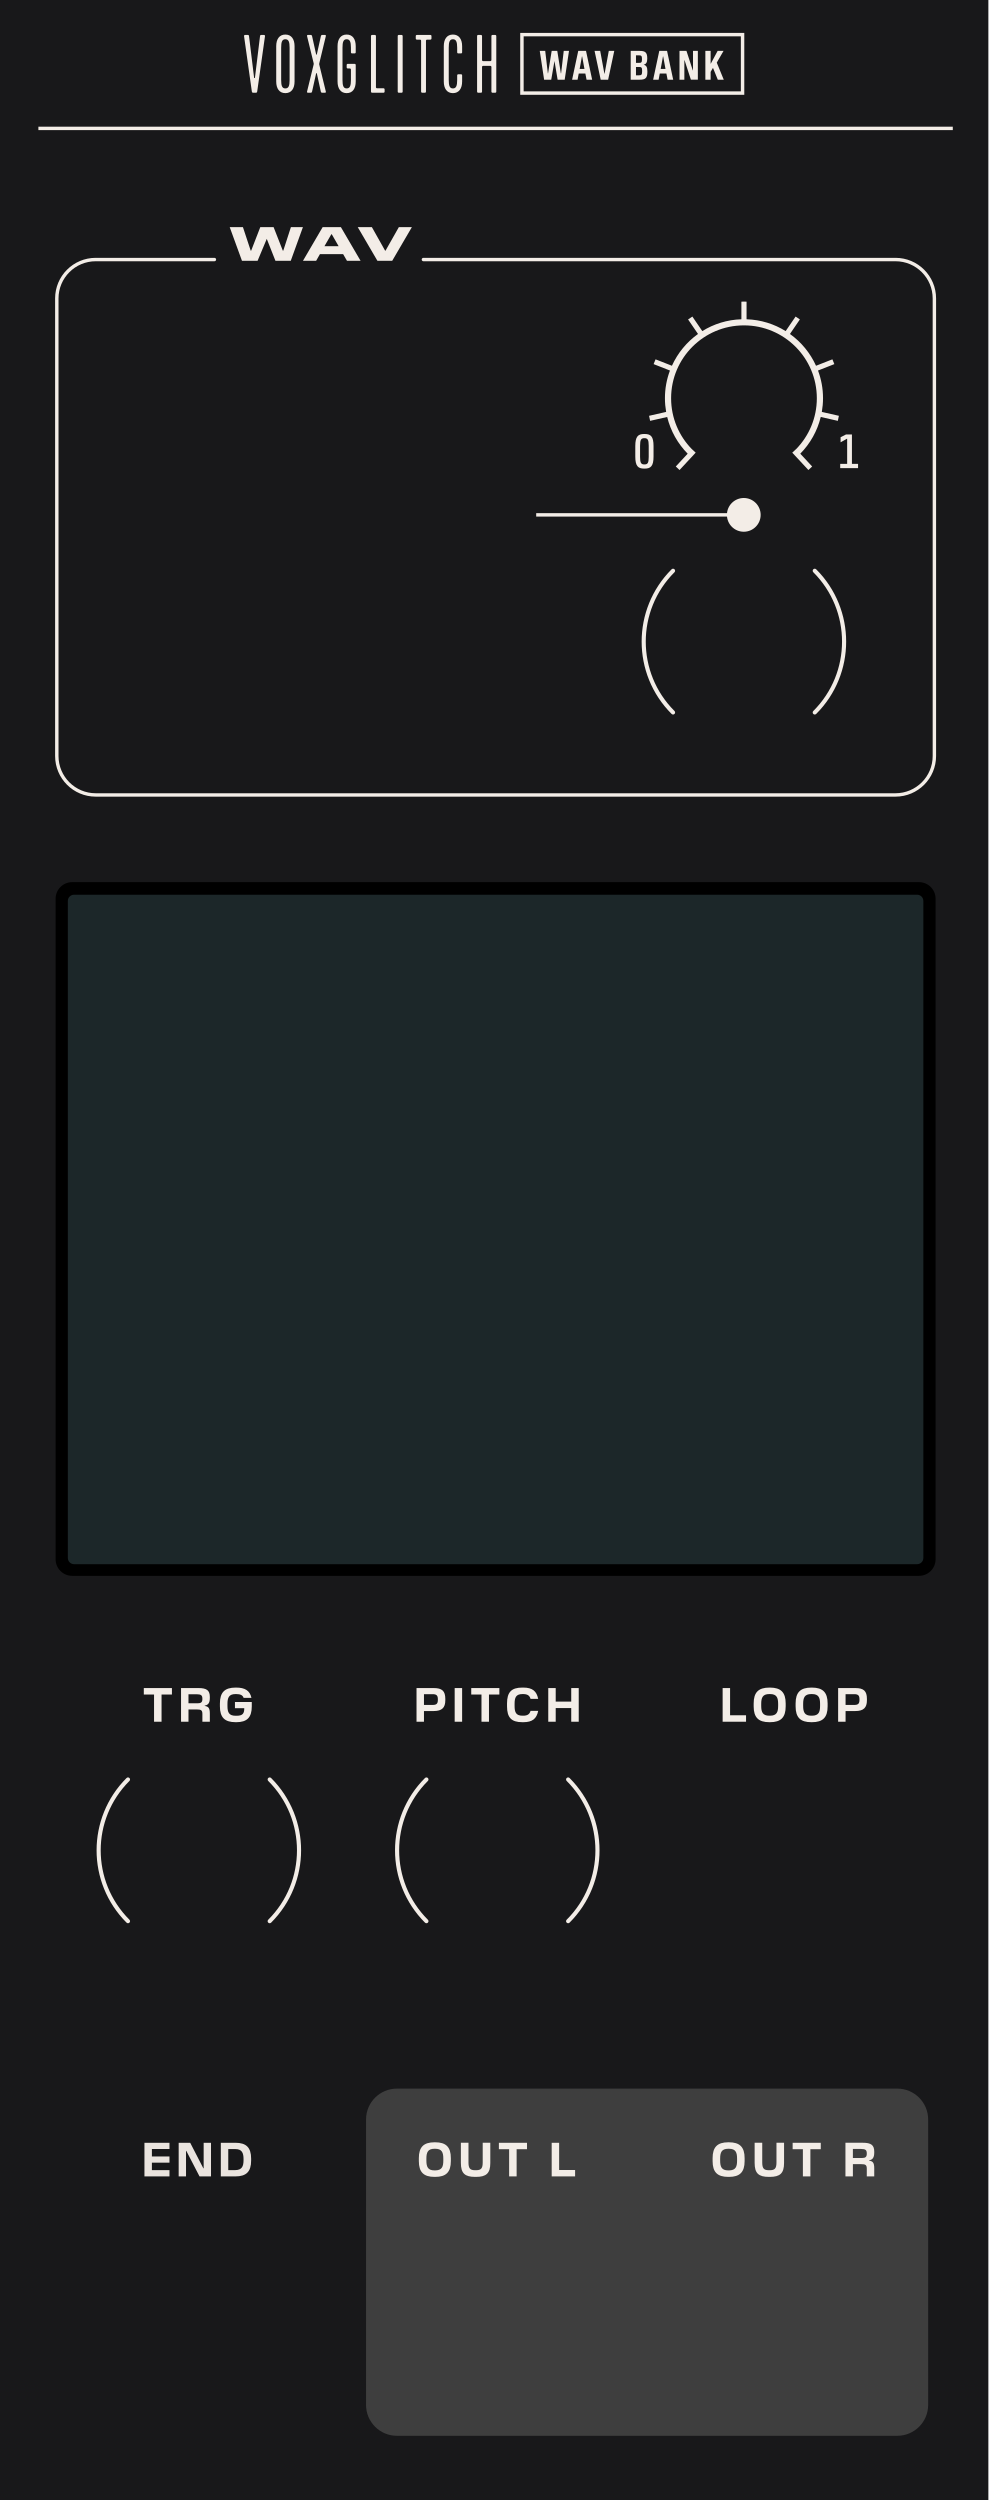
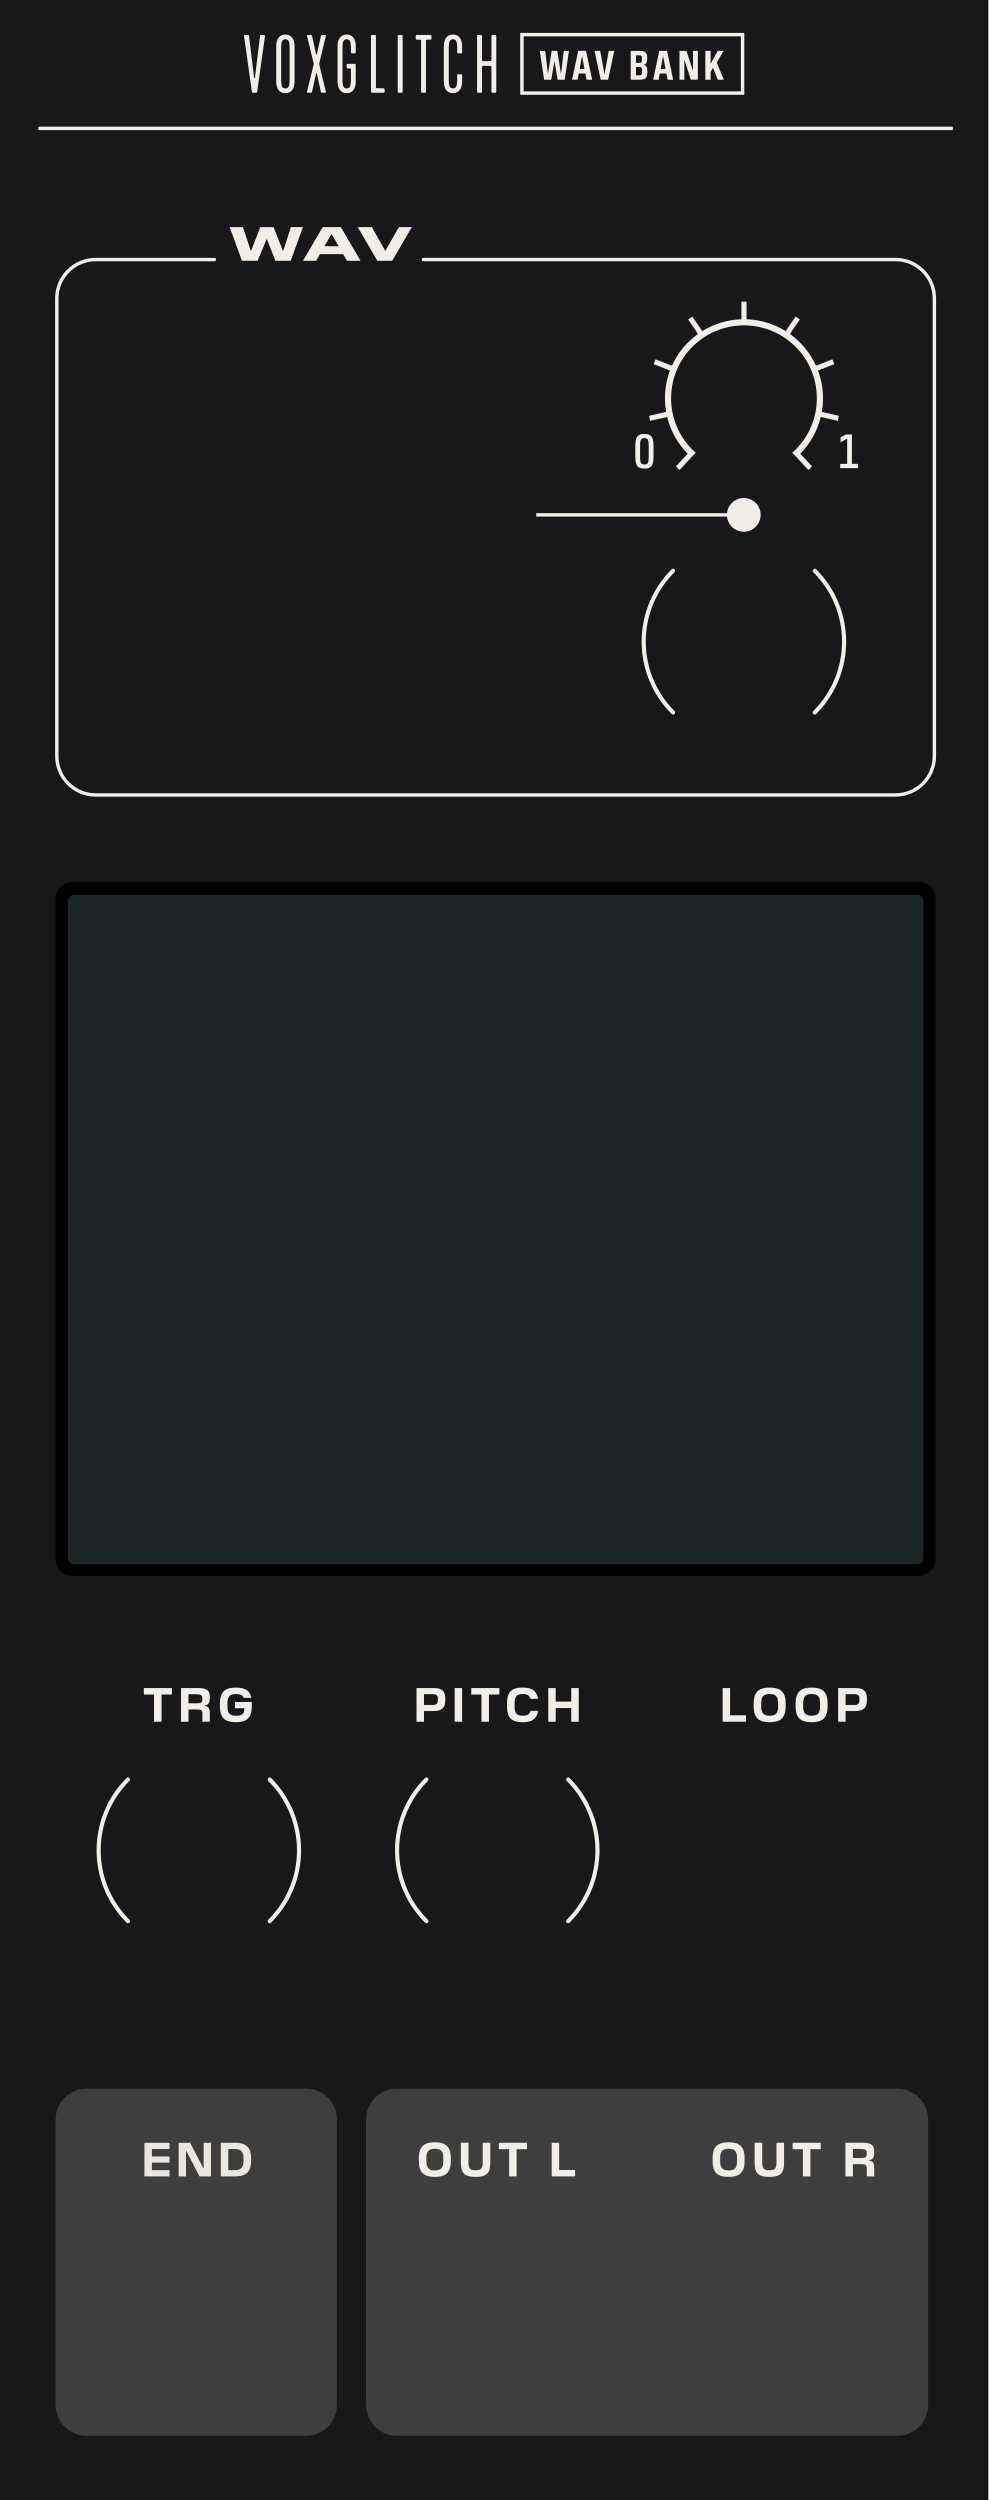
<svg xmlns="http://www.w3.org/2000/svg" version="1.1" id="Ebene_1" x="0px" y="0px" width="50.8mm" height="128.5mm" viewBox="0 0 144 364.252" xml:space="preserve">
  <rect x="0" y="0" width="144" height="364.252" style="fill:#18181a;fill-opacity:1;opacity:1;stroke:none" id="rect1" />
  <defs id="defs61">
    <rect x="31.775" y="71.189" width="255.118" height="85.549" id="rect2-5-9-1-5" />
  </defs>
  <style type="text/css" id="style2">
	.st0{fill:#F3EDE7;}
	.st1{fill:#FFFFFF;}
	.st2{fill:#1C2729;}
</style>
  <path class="st0" d="m 98.276,103.595 c -2.793,-2.793 -4.188,-6.45 -4.188,-10.111 0,-3.66 1.395,-7.318 4.188,-10.111 0.117,-0.117 0.117,-0.307 0,-0.424 -0.117,-0.117 -0.307,-0.117 -0.424,0 -2.909,2.908 -4.364,6.723 -4.364,10.535 0,3.812 1.455,7.626 4.364,10.535 0.117,0.117 0.307,0.117 0.424,0 0.117,-0.117 0.117,-0.307 0,-0.424 z" id="path6" style="fill:#f3ede7;fill-opacity:1;stroke:none" />
  <path class="st0" d="m 118.497,83.374 c 2.793,2.793 4.188,6.45 4.188,10.111 0,3.66 -1.395,7.318 -4.188,10.111 -0.117,0.117 -0.117,0.307 0,0.424 0.117,0.117 0.307,0.117 0.424,0 2.909,-2.908 4.364,-6.723 4.364,-10.535 0,-3.812 -1.455,-7.626 -4.364,-10.535 -0.117,-0.117 -0.307,-0.117 -0.424,0 -0.117,0.116 -0.117,0.306 0,0.424 z" id="path8" style="fill:#f3ede7;fill-opacity:1;stroke:none" />
  <path class="st0" d="m 18.86,279.706 c -2.793,-2.793 -4.188,-6.45 -4.188,-10.111 0,-3.66 1.395,-7.318 4.188,-10.111 0.117,-0.117 0.117,-0.307 0,-0.424 -0.117,-0.117 -0.307,-0.117 -0.424,0 -2.909,2.908 -4.364,6.723 -4.364,10.535 0,3.812 1.455,7.626 4.364,10.535 0.117,0.117 0.307,0.117 0.424,0 0.117,-0.117 0.117,-0.307 0,-0.424 z" id="path10" style="fill:#f3ede7;fill-opacity:1;stroke:none" />
  <path class="st0" d="m 39.081,259.485 c 2.793,2.793 4.188,6.45 4.188,10.11 0,3.66 -1.395,7.318 -4.188,10.111 -0.117,0.117 -0.117,0.307 0,0.424 0.117,0.117 0.307,0.117 0.424,0 2.909,-2.908 4.364,-6.723 4.364,-10.535 0,-3.812 -1.455,-7.626 -4.364,-10.535 -0.117,-0.117 -0.307,-0.117 -0.424,0 -0.117,0.118 -0.117,0.308 0,0.425 z" id="path12" style="fill:#f3ede7;fill-opacity:1;stroke:none" />
  <path class="st0" d="m 62.343,279.706 c -2.793,-2.793 -4.188,-6.45 -4.188,-10.111 0,-3.66 1.395,-7.318 4.188,-10.111 0.117,-0.117 0.117,-0.307 0,-0.424 -0.117,-0.117 -0.307,-0.117 -0.424,0 -2.909,2.908 -4.364,6.723 -4.364,10.535 0,3.812 1.455,7.626 4.364,10.535 0.117,0.117 0.307,0.117 0.424,0 0.117,-0.117 0.117,-0.307 0,-0.424 z" id="path14" style="fill:#f3ede7;fill-opacity:1;stroke:none" />
  <path class="st0" d="m 82.564,259.485 c 2.793,2.793 4.188,6.45 4.188,10.11 0,3.66 -1.395,7.318 -4.188,10.111 -0.117,0.117 -0.117,0.307 0,0.424 0.117,0.117 0.307,0.117 0.424,0 2.909,-2.908 4.364,-6.723 4.364,-10.535 0,-3.812 -1.455,-7.626 -4.364,-10.535 -0.117,-0.117 -0.307,-0.117 -0.424,0 -0.117,0.118 -0.117,0.308 0,0.425 z" id="path16" style="fill:#f3ede7;fill-opacity:1;stroke:none" />
  <path class="st0" d="m 122.072,61.319 c 0.059,-0.243 0.11,-0.488 0.156,-0.736 l -2.488,-0.566 c 0.113,-0.648 0.176,-1.313 0.175,-1.993 0,-1.421 -0.259,-2.781 -0.73,-4.038 l 2.38,-0.935 c -0.089,-0.235 -0.184,-0.467 -0.285,-0.696 l -2.384,0.936 c -0.84,-1.86 -2.158,-3.455 -3.8,-4.631 l 1.446,-2.117 c -0.204,-0.145 -0.412,-0.285 -0.624,-0.42 l -1.447,2.118 c -1.663,-1.035 -3.61,-1.656 -5.697,-1.723 v -2.566 c -0.125,-0.003 -0.25,-0.01 -0.376,-0.01 -0.126,0 -0.251,0.006 -0.376,0.01 v 2.566 c -2.087,0.067 -4.033,0.688 -5.697,1.723 l -1.447,-2.118 c -0.212,0.134 -0.42,0.275 -0.624,0.42 l 1.446,2.117 c -1.641,1.176 -2.96,2.772 -3.8,4.631 l -2.384,-0.936 c -0.101,0.229 -0.196,0.461 -0.285,0.696 l 2.38,0.935 c -0.471,1.257 -0.73,2.617 -0.73,4.038 0,0.68 0.062,1.345 0.175,1.993 l -2.488,0.566 c 0.046,0.248 0.098,0.493 0.156,0.736 l 2.485,-0.565 c 0.5,2.054 1.549,3.893 2.984,5.349 l -1.731,1.865 c 0.177,0.177 0.361,0.348 0.548,0.516 l 2.351,-2.532 -0.551,-0.512 -0.003,0.003 c -1.872,-1.915 -3.026,-4.529 -3.026,-7.419 0,-2.933 1.188,-5.584 3.109,-7.507 1.923,-1.922 4.574,-3.109 7.507,-3.109 2.933,0 5.584,1.188 7.507,3.109 1.922,1.923 3.109,4.574 3.109,7.507 0,2.889 -1.154,5.503 -3.026,7.419 l -0.003,-0.003 -0.551,0.512 2.351,2.532 c 0.187,-0.167 0.37,-0.339 0.548,-0.516 l -1.731,-1.865 c 1.435,-1.456 2.484,-3.295 2.984,-5.349 z" id="path18" style="fill:#f3ede7;fill-opacity:1;stroke:none" />
  <path class="st0" d="m 93.892,67.667 c -0.479,0 -0.634,-0.21 -0.634,-1.093 v -1.632 c 0,-0.883 0.155,-1.1 0.634,-1.1 0.471,0 0.626,0.217 0.626,1.1 v 1.632 c 0,0.884 -0.147,1.093 -0.626,1.093 z m 0.042,0.61 c 0.887,0 1.287,-0.371 1.287,-1.758 v -1.521 c 0,-1.4 -0.394,-1.765 -1.287,-1.765 h -0.085 c -0.886,0 -1.287,0.364 -1.287,1.765 v 1.521 c 0,1.387 0.401,1.758 1.287,1.758 z" id="path20" style="fill:#f3ede7;fill-opacity:1;stroke:none" />
  <polygon class="st0" points="123.187,63.927 123.222,63.927 123.222,67.59 122.209,67.59 122.209,68.207 124.812,68.207 124.812,67.59 123.918,67.59 123.918,63.304 123.053,63.304 122.265,63.703 122.265,64.446 " id="polygon22" transform="translate(0.2086209)" style="fill:#f3ede7;fill-opacity:1;stroke:none" />
  <path class="st0" d="m 34.422,250.925 c 1.576,0 2.262,-0.686 2.262,-2.304 v -0.637 h -2.452 v 0.903 h 1.359 c 0,0.785 -0.238,1.1 -1.121,1.1 h -0.154 c -0.973,0 -1.176,-0.525 -1.176,-1.421 v -0.309 c 0,-0.889 0.203,-1.429 1.176,-1.429 h 0.119 c 0.588,0 0.938,0.168 1.058,0.553 h 1.142 c -0.217,-1.057 -0.952,-1.499 -2.213,-1.499 h -0.091 c -1.59,0 -2.29,0.693 -2.29,2.311 v 0.427 c 0,1.618 0.7,2.304 2.29,2.304 h 0.091 z m -5.747,-4.069 c 0.616,0 0.812,0.154 0.812,0.651 v 0.042 c 0,0.469 -0.196,0.623 -0.701,0.623 h -1.324 v -1.316 z m -1.212,2.213 h 1.205 c 0.645,0 0.82,0.119 0.82,0.672 v 1.114 h 1.085 v -1.184 c 0,-0.854 -0.231,-1.03 -0.75,-1.114 v -0.049 c 0.525,-0.084 0.75,-0.406 0.75,-1.135 v -0.126 c 0,-0.953 -0.448,-1.296 -1.667,-1.296 h -2.528 v 4.903 h 1.085 z m -3.926,-2.178 h 1.513 v -0.938 h -4.097 v 0.938 h 1.492 v 3.964 h 1.093 v -3.964 z" id="path24" style="fill:#f3ede7;fill-opacity:1;stroke:none" />
  <path class="st0" d="m 60.01,33.094 h -1.898 l -1.94,3.425 h -0.063 l -1.926,-3.425 h -2.059 l 2.865,4.903 h 2.157 z m -11.671,1.036 0.995,1.737 h -2.059 l 1.001,-1.737 z m 1.331,-1.036 h -2.661 l -2.865,4.903 h 1.919 l 0.553,-0.974 h 3.376 l 0.561,0.974 h 1.982 z m -5.534,0 h -1.751 l -1.113,3.432 h -0.063 l -1.345,-3.432 h -1.94 l -1.331,3.432 h -0.063 l -1.135,-3.432 h -1.926 l 1.786,4.903 h 2.276 l 1.338,-3.194 1.261,3.194 h 2.234 z" id="path26" style="fill:#f3ede7;fill-opacity:1;stroke:none" />
  <path class="st0" d="m 84.321,245.952 h -1.092 v 1.975 h -2.262 v -1.975 h -1.085 v 4.903 h 1.085 v -1.989 h 2.262 v 1.989 h 1.093 v -4.903 z m -8.072,4.973 c 1.345,0 1.94,-0.532 2.165,-1.646 h -1.114 c -0.14,0.504 -0.477,0.7 -1.085,0.7 h -0.091 c -0.974,0 -1.148,-0.539 -1.148,-1.429 v -0.294 c 0,-0.889 0.175,-1.429 1.148,-1.429 h 0.091 c 0.609,0 0.945,0.196 1.085,0.701 h 1.114 c -0.224,-1.114 -0.82,-1.646 -2.165,-1.646 h -0.161 c -1.583,0 -2.213,0.687 -2.213,2.304 v 0.434 c 0,1.618 0.63,2.304 2.213,2.304 h 0.161 z m -5.005,-4.034 h 1.513 v -0.938 h -4.097 v 0.938 h 1.492 v 3.964 h 1.093 v -3.964 z m -3.913,-0.939 h -1.085 v 4.903 h 1.085 z m -4.305,0.89 c 0.588,0 0.771,0.196 0.771,0.75 v 0.07 c 0,0.54 -0.168,0.75 -0.764,0.75 h -1.261 v -1.569 h 1.254 z m -1.254,2.458 h 1.429 c 1.198,0 1.681,-0.498 1.681,-1.562 v -0.21 c 0,-1.156 -0.483,-1.576 -1.681,-1.576 h -2.514 v 4.903 h 1.085 z" id="path28" style="fill:#f3ede7;fill-opacity:1;stroke:none" />
  <path class="st0" d="m 124.455,246.842 c 0.588,0 0.771,0.196 0.771,0.75 v 0.07 c 0,0.54 -0.168,0.75 -0.764,0.75 h -1.261 v -1.569 h 1.254 z m -1.254,2.458 h 1.429 c 1.198,0 1.681,-0.498 1.681,-1.562 v -0.21 c 0,-1.156 -0.483,-1.576 -1.681,-1.576 h -2.514 v 4.903 h 1.085 z m -5.005,0.679 c -0.973,0 -1.176,-0.539 -1.176,-1.429 v -0.294 c 0,-0.889 0.203,-1.429 1.176,-1.429 h 0.119 c 0.967,0 1.17,0.54 1.17,1.429 v 0.294 c 0,0.903 -0.203,1.415 -1.17,1.429 z m 0.106,0.946 c 1.576,0 2.283,-0.686 2.283,-2.304 v -0.427 c 0,-1.618 -0.708,-2.311 -2.283,-2.311 h -0.091 c -1.59,0 -2.29,0.693 -2.29,2.311 v 0.427 c 0,1.618 0.7,2.304 2.29,2.304 z m -6.216,-0.946 c -0.974,0 -1.177,-0.539 -1.177,-1.429 v -0.294 c 0,-0.889 0.203,-1.429 1.177,-1.429 h 0.119 c 0.967,0 1.17,0.54 1.17,1.429 v 0.294 c 0,0.903 -0.203,1.415 -1.17,1.429 z m 0.105,0.946 c 1.576,0 2.283,-0.686 2.283,-2.304 v -0.427 c 0,-1.618 -0.708,-2.311 -2.283,-2.311 h -0.091 c -1.59,0 -2.29,0.693 -2.29,2.311 v 0.427 c 0,1.618 0.7,2.304 2.29,2.304 z m -3.493,-1.008 h -2.325 v -3.964 h -1.085 v 4.903 h 3.411 v -0.939 z" id="path30" style="fill:#f3ede7;fill-opacity:1;stroke:none" />
  <rect style="fill:#3e3e3e;fill-opacity:1;stroke:none;stroke-width:0.283" id="rect2" width="81.9" height="50.585" x="53.333" y="-354.897" rx="4.5" ry="4.5" transform="scale(1,-1)" />
  <path class="st0" d="m 83.791,316.167 h -2.325 v -3.964 h -1.085 v 4.903 h 3.411 v -0.939 z m -8.519,-3.026 h 1.513 v -0.938 h -4.097 v 0.938 h 1.492 v 3.964 h 1.093 v -3.964 z m -5.929,4.034 c 1.513,0 2.094,-0.518 2.094,-2.031 v -2.942 h -1.106 v 2.879 c 0,0.847 -0.238,1.121 -0.96,1.121 h -0.154 c -0.722,0 -0.959,-0.266 -0.959,-1.121 v -2.879 h -1.107 v 2.942 c 0,1.513 0.575,2.031 2.094,2.031 z m -6.041,-0.946 c -0.974,0 -1.177,-0.539 -1.177,-1.429 v -0.294 c 0,-0.889 0.203,-1.429 1.177,-1.429 h 0.119 c 0.967,0 1.17,0.54 1.17,1.429 v 0.294 c 0,0.903 -0.203,1.415 -1.17,1.429 z m 0.105,0.946 c 1.576,0 2.283,-0.686 2.283,-2.304 v -0.427 c 0,-1.618 -0.708,-2.311 -2.283,-2.311 h -0.091 c -1.59,0 -2.29,0.693 -2.29,2.311 v 0.427 c 0,1.618 0.7,2.304 2.29,2.304 z" id="path32" style="fill:#f3ede7;fill-opacity:1;stroke:none" />
  <path class="st0" d="m 125.479,313.106 c 0.616,0 0.812,0.154 0.812,0.651 v 0.042 c 0,0.469 -0.196,0.623 -0.701,0.623 h -1.324 v -1.316 z m -1.212,2.213 h 1.205 c 0.645,0 0.82,0.119 0.82,0.672 v 1.114 h 1.085 v -1.184 c 0,-0.854 -0.231,-1.03 -0.75,-1.114 v -0.049 c 0.525,-0.084 0.75,-0.406 0.75,-1.135 v -0.126 c 0,-0.953 -0.448,-1.296 -1.667,-1.296 h -2.528 v 4.903 h 1.085 z m -6.194,-2.178 h 1.513 v -0.938 h -4.097 v 0.938 h 1.492 v 3.964 h 1.093 v -3.964 z m -5.929,4.034 c 1.513,0 2.094,-0.518 2.094,-2.031 v -2.942 h -1.106 v 2.879 c 0,0.847 -0.238,1.121 -0.96,1.121 h -0.154 c -0.722,0 -0.959,-0.266 -0.959,-1.121 v -2.879 h -1.107 v 2.942 c 0,1.513 0.575,2.031 2.094,2.031 z m -6.041,-0.946 c -0.974,0 -1.177,-0.539 -1.177,-1.429 v -0.294 c 0,-0.889 0.203,-1.429 1.177,-1.429 h 0.119 c 0.967,0 1.17,0.54 1.17,1.429 v 0.294 c 0,0.903 -0.203,1.415 -1.17,1.429 z m 0.105,0.946 c 1.576,0 2.283,-0.686 2.283,-2.304 v -0.427 c 0,-1.618 -0.708,-2.311 -2.283,-2.311 h -0.091 c -1.59,0 -2.29,0.693 -2.29,2.311 v 0.427 c 0,1.618 0.7,2.304 2.29,2.304 z" id="path34" style="fill:#f3ede7;fill-opacity:1;stroke:none" />
  <path class="st0" d="m 61.689,38.065 h 68.781 c 1.498,0 2.851,0.606 3.833,1.588 0.981,0.982 1.587,2.335 1.588,3.833 v 66.67 c 0,1.498 -0.606,2.851 -1.588,3.833 -0.982,0.981 -2.335,1.587 -3.833,1.588 H 13.947 c -1.498,0 -2.851,-0.606 -3.833,-1.588 -0.981,-0.982 -1.587,-2.335 -1.588,-3.833 v -66.67 c 0,-1.498 0.606,-2.851 1.588,-3.833 0.982,-0.981 2.335,-1.587 3.833,-1.588 h 17.293 c 0.137,0 0.249,-0.111 0.249,-0.249 0,-0.137 -0.111,-0.249 -0.249,-0.249 h -17.293 c -3.269,0 -5.918,2.65 -5.918,5.918 v 66.67 c 0,3.269 2.65,5.918 5.918,5.918 H 130.47 c 3.269,0 5.918,-2.65 5.918,-5.918 v -66.67 c 0,-3.269 -2.65,-5.918 -5.918,-5.918 H 61.689 c -0.137,0 -0.249,0.111 -0.249,0.249 10e-4,0.137 0.112,0.249 0.249,0.249 z" id="path36" style="fill:#f3ede7;fill-opacity:1;stroke:none" />
  <polyline class="st0" points="5.386,18.956 138.614,18.956 138.614,18.458 5.386,18.458  " id="polyline38" transform="translate(0.2086209)" style="fill:#f3ede7;fill-opacity:1;stroke:none" />
  <g id="g1" transform="translate(-30.3153)">
    <path class="st0" d="m 99.996,13.513 h 0.384 c 0.112,0 0.169,-0.067 0.169,-0.168 V 9.762 c 0,-0.101 0.067,-0.168 0.169,-0.168 h 1.015 c 0.102,0 0.181,0.067 0.181,0.168 v 3.583 c 0,0.101 0.068,0.168 0.169,0.168 h 0.373 c 0.112,0 0.169,-0.067 0.169,-0.168 V 5.259 c 0,-0.101 -0.068,-0.168 -0.169,-0.168 h -0.373 c -0.112,0 -0.169,0.067 -0.169,0.168 V 8.74 c 0,0.101 -0.079,0.168 -0.181,0.168 h -1.015 c -0.102,0 -0.169,-0.067 -0.169,-0.168 V 5.259 c 0,-0.101 -0.067,-0.168 -0.169,-0.168 h -0.384 c -0.112,0 -0.169,0.067 -0.169,0.168 v 8.086 c 0,0.101 0.068,0.168 0.169,0.168 z m -5.02,-1.639 c 0,1.033 0.462,1.696 1.33,1.696 0.88,0 1.342,-0.674 1.342,-1.696 v -0.887 c 0,-0.101 -0.067,-0.168 -0.169,-0.168 h -0.384 c -0.101,0 -0.169,0.067 -0.169,0.168 v 0.674 c 0,0.831 -0.146,1.224 -0.62,1.224 -0.474,0 -0.608,-0.393 -0.608,-1.224 V 6.943 c 0,-0.831 0.135,-1.224 0.608,-1.224 0.473,0 0.62,0.393 0.62,1.224 v 0.674 c 0,0.101 0.068,0.168 0.169,0.168 h 0.384 c 0.102,0 0.169,-0.067 0.169,-0.168 V 6.73 c 0,-1.022 -0.462,-1.696 -1.342,-1.696 -0.868,0 -1.33,0.663 -1.33,1.696 z m -4.084,-6.267 c 0,0.112 0.067,0.168 0.169,0.168 h 0.439 c 0.102,0 0.169,0.067 0.169,0.168 v 7.401 c 0,0.101 0.068,0.168 0.17,0.168 h 0.372 c 0.112,0 0.169,-0.067 0.169,-0.168 v -7.4 c 0,-0.101 0.067,-0.168 0.169,-0.168 h 0.462 c 0.102,0 0.17,-0.067 0.17,-0.168 V 5.259 c 0,-0.112 -0.068,-0.168 -0.17,-0.168 h -1.95 c -0.102,0 -0.169,0.067 -0.169,0.168 z m -2.461,7.906 h 0.384 c 0.112,0 0.169,-0.067 0.169,-0.168 V 5.259 c 0,-0.101 -0.067,-0.168 -0.169,-0.168 h -0.384 c -0.112,0 -0.169,0.067 -0.169,0.168 v 8.086 c 0,0.101 0.067,0.168 0.169,0.168 z m -4.062,-0.168 c 0,0.101 0.067,0.168 0.169,0.168 h 1.646 c 0.102,0 0.169,-0.067 0.169,-0.168 V 13.03 c 0,-0.101 -0.067,-0.168 -0.169,-0.168 h -0.925 c -0.102,0 -0.169,-0.067 -0.169,-0.168 V 5.259 c 0,-0.101 -0.067,-0.168 -0.169,-0.168 h -0.384 c -0.112,0 -0.169,0.067 -0.169,0.168 v 8.086 z m -4.873,-1.471 c 0,1.033 0.462,1.696 1.33,1.696 0.88,0 1.319,-0.674 1.319,-1.696 V 9.47 c 0,-0.101 -0.067,-0.168 -0.169,-0.168 h -0.981 c -0.102,0 -0.169,0.067 -0.169,0.168 v 0.337 c 0,0.112 0.067,0.168 0.169,0.168 h 0.282 c 0.102,0 0.169,0.067 0.169,0.168 v 1.516 c 0,0.831 -0.146,1.224 -0.62,1.224 -0.474,0 -0.608,-0.393 -0.608,-1.224 V 6.943 c 0,-0.831 0.135,-1.224 0.608,-1.224 0.473,0 0.62,0.393 0.62,1.224 v 0.674 c 0,0.101 0.067,0.168 0.169,0.168 h 0.361 c 0.102,0 0.169,-0.067 0.169,-0.168 V 6.73 c 0,-1.022 -0.439,-1.696 -1.319,-1.696 -0.868,0 -1.33,0.663 -1.33,1.696 z m -4.333,1.639 h 0.451 c 0.079,0 0.146,-0.067 0.169,-0.168 l 0.598,-2.684 h 0.091 l 0.586,2.684 c 0.022,0.101 0.102,0.168 0.181,0.168 h 0.439 c 0.079,0 0.136,-0.067 0.113,-0.168 l -0.97,-3.976 0.011,-0.135 0.959,-3.976 c 0.022,-0.101 -0.034,-0.168 -0.113,-0.168 h -0.439 c -0.079,0 -0.146,0.067 -0.169,0.168 l -0.598,2.695 h -0.091 l -0.598,-2.695 c -0.022,-0.101 -0.09,-0.168 -0.169,-0.168 h -0.451 c -0.067,0 -0.135,0.067 -0.112,0.168 l 0.97,3.976 v 0.135 l -0.97,3.976 c -0.023,0.101 0.045,0.168 0.112,0.168 z m -3.882,-1.853 V 6.943 c 0,-0.831 0.135,-1.224 0.609,-1.224 0.485,0 0.62,0.393 0.62,1.224 v 4.717 c 0,0.831 -0.135,1.224 -0.62,1.224 -0.473,0 -0.609,-0.393 -0.609,-1.224 z m -0.721,0.214 c 0,1.033 0.462,1.696 1.331,1.696 0.88,0 1.342,-0.663 1.342,-1.696 V 6.73 c 0,-1.033 -0.462,-1.696 -1.342,-1.696 -0.868,0 -1.331,0.663 -1.331,1.696 z m -3.363,1.639 h 0.406 c 0.113,0 0.169,-0.056 0.191,-0.213 l 1.128,-8.007 c 0.022,-0.168 -0.068,-0.202 -0.169,-0.202 h -0.35 c -0.124,0 -0.191,0.034 -0.203,0.18 l -0.744,6.098 h -0.113 l -0.744,-6.099 c -0.011,-0.146 -0.079,-0.18 -0.203,-0.18 h -0.35 c -0.102,0 -0.192,0.034 -0.169,0.202 l 1.128,8.007 c 0.023,0.158 0.079,0.214 0.192,0.214 z" id="path4" style="fill:#f3ede7;fill-opacity:1;stroke:none" />
    <path class="st0" d="m 138.258,5.294 v 8.018 h -31.646 V 5.294 h 31.646 m 0.5,-0.499 h -0.5 -31.646 -0.5 v 0.5 8.018 0.5 h 0.5 31.646 0.5 v -0.5 -8.019 z" id="path40" style="fill:#f3ede7;fill-opacity:1;stroke:none" />
    <path class="st0" d="m 133.855,10.474 0.323,-0.558 h 0.031 l 0.689,1.697 h 0.87 l -1.02,-2.489 0.989,-1.709 h -0.863 l -0.996,1.859 h -0.023 V 7.415 h -0.768 v 4.198 h 0.768 z m -1.862,-3.059 h -0.707 v 2.836 h -0.03 l -0.923,-2.836 h -1.014 v 4.198 h 0.707 V 8.776 h 0.03 l 0.924,2.836 h 1.013 z m -5.051,0.804 0.336,1.829 h -0.702 l 0.336,-1.829 z m 0.564,-0.804 h -1.133 l -0.894,4.198 h 0.797 l 0.168,-0.899 h 0.966 l 0.174,0.899 h 0.815 z m -4.085,2.345 c 0.324,0 0.45,0.042 0.45,0.54 v 0.12 c 0,0.492 -0.126,0.552 -0.45,0.552 h -0.443 V 9.76 Z m 0,-1.697 c 0.312,0 0.432,0.06 0.432,0.545 v 0.024 c 0,0.48 -0.12,0.528 -0.42,0.528 h -0.455 V 8.063 Z m 1.218,2.344 c 0,-0.629 -0.162,-0.887 -0.516,-0.959 v -0.03 c 0.329,-0.072 0.497,-0.336 0.497,-0.87 V 8.506 c 0,-0.905 -0.329,-1.091 -1.127,-1.091 h -1.283 v 4.198 h 1.307 c 0.786,0 1.122,-0.198 1.122,-1.115 z m -4.825,-2.992 h -0.798 l -0.611,3.322 h -0.03 l -0.611,-3.322 h -0.821 l 0.894,4.198 h 1.085 z m -4.679,0.804 0.336,1.829 h -0.702 l 0.336,-1.829 z m 0.563,-0.804 h -1.133 l -0.894,4.198 h 0.797 l 0.168,-0.899 h 0.966 l 0.174,0.899 h 0.815 z m -2.478,0 h -0.768 l -0.384,3.274 h -0.036 l -0.521,-3.274 h -0.816 l -0.527,3.274 h -0.03 l -0.384,-3.274 h -0.797 l 0.636,4.198 h 1.037 l 0.474,-2.729 0.456,2.729 h 1.031 z" id="path42" style="fill:#f3ede7;fill-opacity:1;stroke:none" />
  </g>
  <circle class="st0" cx="108.37" cy="75.017" r="2.458" id="circle46" style="fill:#f3ede7;fill-opacity:1;stroke:none" />
  <path d="M 133.905,229.601 H 10.513 c -1.331,0 -2.41,-1.079 -2.41,-2.41 V 130.94 c 0,-1.331 1.079,-2.41 2.41,-2.41 H 133.905 c 1.331,0 2.41,1.079 2.41,2.41 v 96.251 c 0,1.331 -1.079,2.41 -2.41,2.41" id="path48" style="stroke:none" />
  <path class="st2" d="M 133.622,227.904 H 10.796 c -0.504,0 -0.912,-0.409 -0.912,-0.912 v -95.72 c 0,-0.504 0.409,-0.912 0.912,-0.912 H 133.621 c 0.504,0 0.912,0.409 0.912,0.912 v 95.72 c 0.001,0.504 -0.408,0.912 -0.911,0.912 z" id="path52" style="fill:#1c2729;fill-opacity:1;stroke:none" />
  <polyline class="st0" points="77.915,75.267 108.161,75.267 108.161,74.767 77.915,74.767  " id="polyline54" transform="translate(0.2086209)" style="fill:#f3ede7;fill-opacity:1;stroke:none" />
+   <rect style="font-variation-settings:normal;vector-effect:none;fill:#3e3e3e;fill-opacity:1;stroke:none;stroke-width:0.283;stroke-linecap:butt;stroke-linejoin:miter;stroke-miterlimit:4;stroke-dasharray:none;stroke-dashoffset:0;stroke-opacity:1;-inkscape-stroke:none;stop-color:#000000" id="rect2-5" width="40.983" height="50.584" x="8.103" y="-354.897" rx="4.5" ry="4.5" transform="scale(1,-1)" />
  <path style="font-size:9.333px;font-family:Pilat;-inkscape-font-specification:Pilat;text-align:center;letter-spacing:0.88px;white-space:pre;fill:#f4eee9;fill-opacity:0.953;stroke-width:0.378" d="m 153.885,78.143 h -3.416 v -1.456 h 3.416 v -1.204 h -3.416 v -1.447 h 3.416 v -1.213 h -4.863 v 6.533 h 4.863 z m 8.067,-5.32 h -1.428 v 4.965 h -0.056 l -2.557,-4.965 h -2.24 v 6.533 h 1.428 v -4.956 h 0.056 l 2.567,4.956 h 2.231 z m 7.796,3.08 c 0,-2.156 -0.952,-3.08 -3.052,-3.08 h -2.837 v 6.533 h 2.837 c 2.1,0 3.052,-0.915 3.052,-3.071 z m -3.071,-1.857 c 1.288,0 1.596,0.756 1.596,1.941 v 0.205 c 0,1.204 -0.308,1.923 -1.596,1.941 h -1.372 v -4.088 z" id="text2-5-5-9-1" transform="matrix(0.7500001,0,0,0.7500001,-90.72088,257.5869)" aria-label="END" />
</svg>
